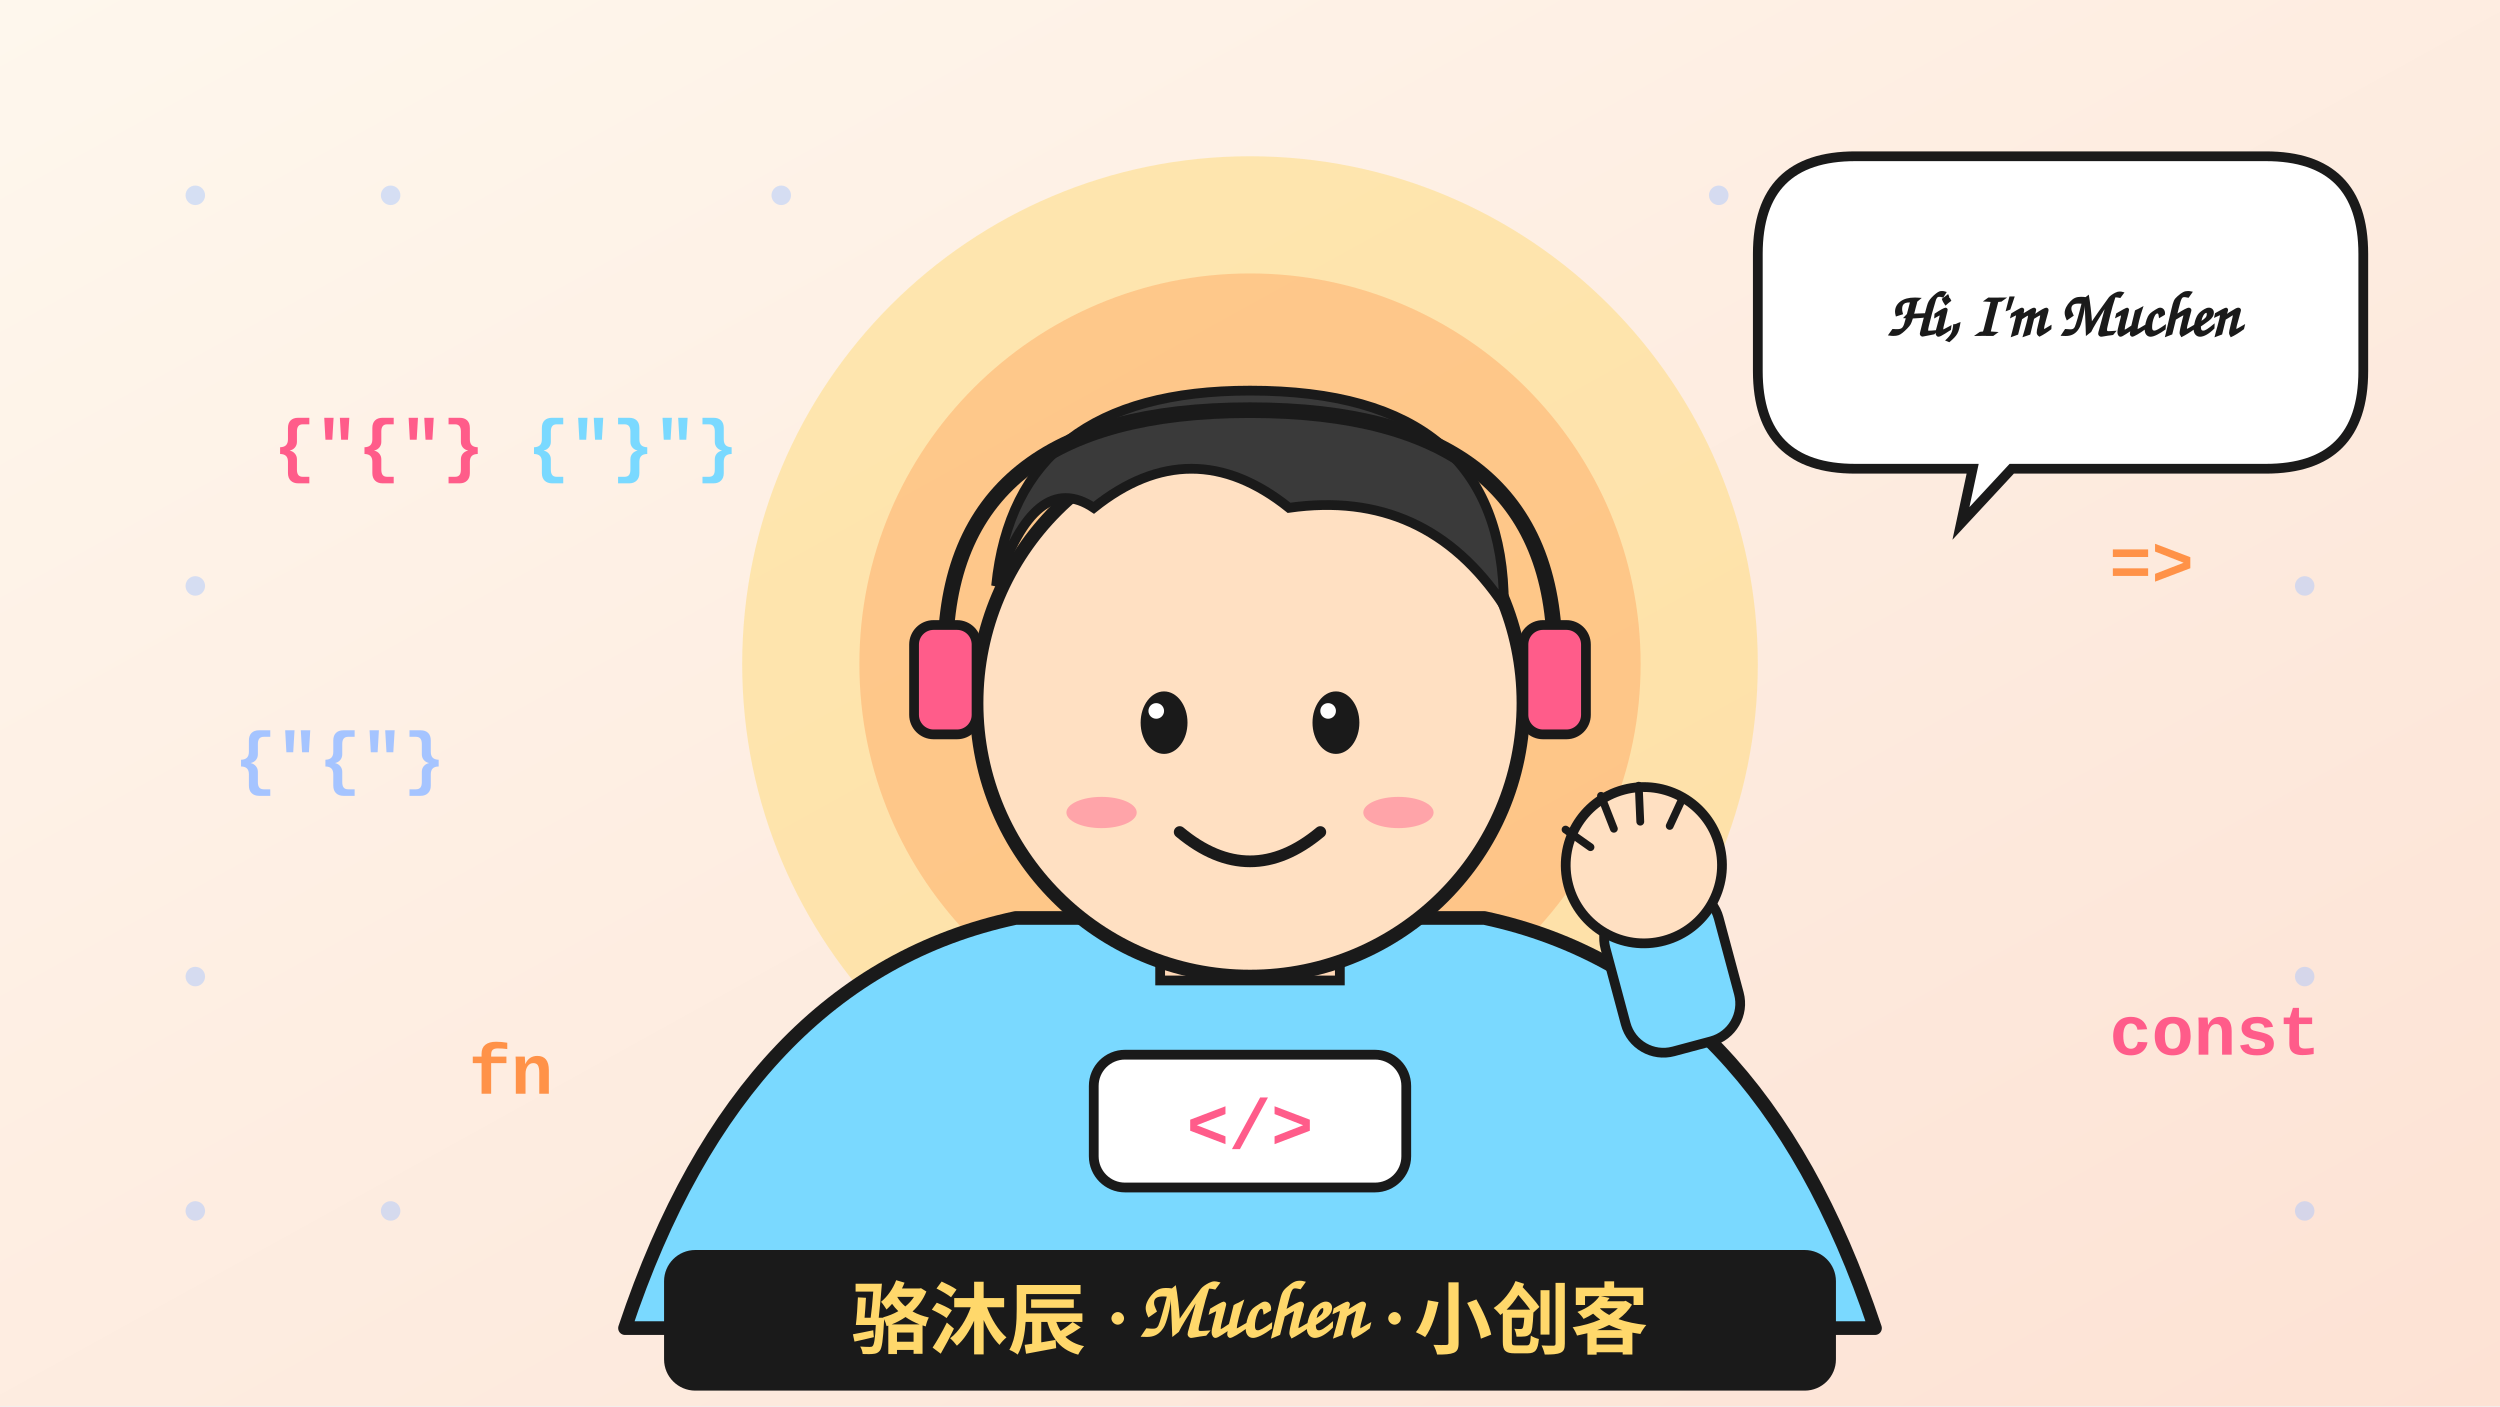
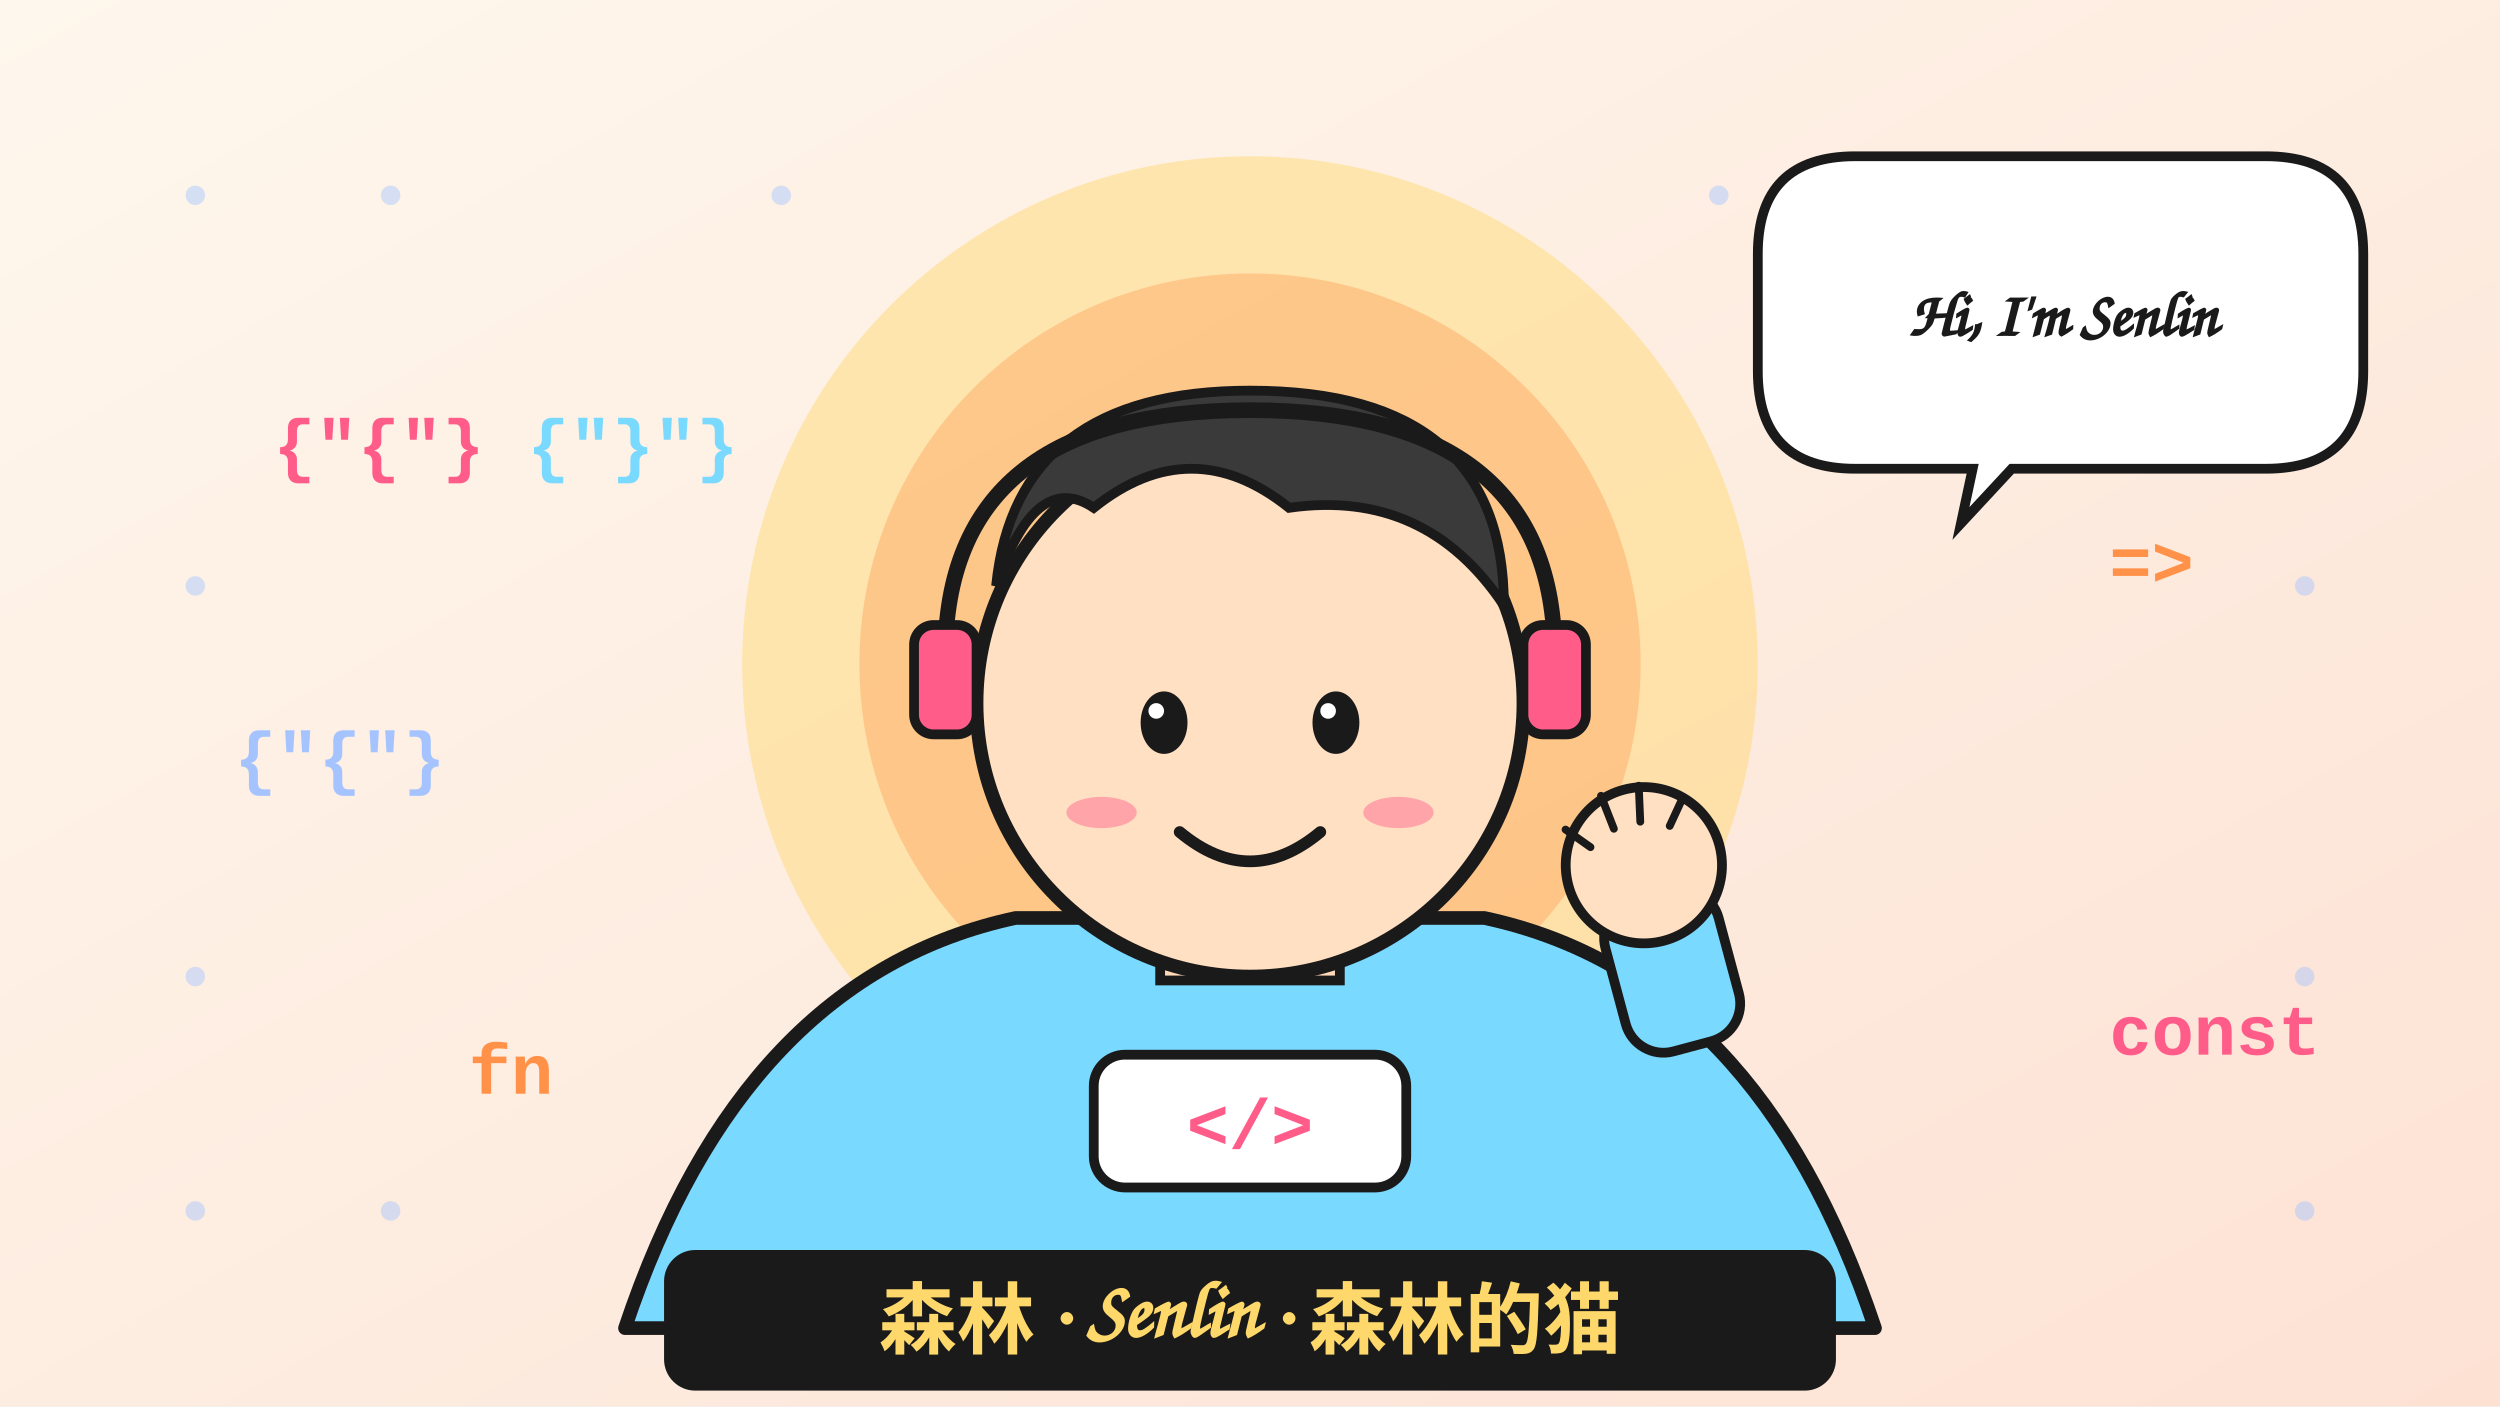
<svg xmlns="http://www.w3.org/2000/svg" viewBox="0 0 640 360">
  <defs>
    <linearGradient id="bg1" x1="0" y1="0" x2="1" y2="1">
      <stop offset="0" stop-color="#fef7ed" />
      <stop offset="1" stop-color="#fde2d4" />
    </linearGradient>
  </defs>
  <rect width="640" height="360" fill="url(#bg1)" />
  <g fill="#a5c4ff" opacity="0.45">
    <circle cx="50" cy="50" r="2.5" />
    <circle cx="100" cy="50" r="2.5" />
    <circle cx="590" cy="50" r="2.5" />
    <circle cx="50" cy="310" r="2.5" />
    <circle cx="100" cy="310" r="2.5" />
    <circle cx="590" cy="310" r="2.5" />
    <circle cx="50" cy="150" r="2.5" />
    <circle cx="50" cy="250" r="2.5" />
    <circle cx="590" cy="150" r="2.5" />
    <circle cx="590" cy="250" r="2.5" />
    <circle cx="200" cy="50" r="2.5" />
    <circle cx="440" cy="50" r="2.5" />
    <circle cx="200" cy="310" r="2.5" />
    <circle cx="440" cy="310" r="2.5" />
  </g>
  <circle cx="320" cy="170" r="130" fill="#ffd86b" opacity="0.45" />
  <circle cx="320" cy="170" r="100" fill="#ff9248" opacity="0.35" />
  <path d="M160 340 Q190 250 260 235 L380 235 Q450 250 480 340 Z" fill="#7ad9ff" stroke="#1a1a1a" stroke-width="3.5" stroke-linejoin="round" />
  <rect x="280" y="270" width="80" height="34" rx="8" fill="#fff" stroke="#1a1a1a" stroke-width="2.5" />
  <text x="320" y="294" text-anchor="middle" font-family="'Courier New', monospace" font-size="18" font-weight="700" fill="#ff5c8a">&lt;/&gt;</text>
  <rect x="297" y="225" width="46" height="26" fill="#ffd9b8" stroke="#1a1a1a" stroke-width="2.5" />
  <circle cx="320" cy="180" r="70" fill="#ffe0c2" stroke="#1a1a1a" stroke-width="3.5" />
  <path d="M255 150 Q260 100 320 100 Q385 100 385 155 Q365 125 330 130 Q305 110 280 130 Q265 120 255 150 Z" fill="#3a3a3a" stroke="#1a1a1a" stroke-width="2.5" />
  <path d="M242 168 Q242 105 320 105 Q398 105 398 168" fill="none" stroke="#1a1a1a" stroke-width="4" />
  <rect x="234" y="160" width="16" height="28" rx="5" fill="#ff5c8a" stroke="#1a1a1a" stroke-width="2.5" />
  <rect x="390" y="160" width="16" height="28" rx="5" fill="#ff5c8a" stroke="#1a1a1a" stroke-width="2.5" />
  <ellipse cx="298" cy="185" rx="6" ry="8" fill="#1a1a1a" />
  <ellipse cx="342" cy="185" rx="6" ry="8" fill="#1a1a1a" />
  <circle cx="296" cy="182" r="2" fill="#fff" />
  <circle cx="340" cy="182" r="2" fill="#fff" />
  <ellipse cx="282" cy="208" rx="9" ry="4" fill="#ff5c8a" opacity="0.45" />
  <ellipse cx="358" cy="208" rx="9" ry="4" fill="#ff5c8a" opacity="0.45" />
  <path d="M302 213 Q320 228 338 213" fill="none" stroke="#1a1a1a" stroke-width="3" stroke-linecap="round" />
  <g transform="translate(420 230) rotate(-15)">
    <rect x="-12" y="0" width="30" height="40" rx="10" fill="#7ad9ff" stroke="#1a1a1a" stroke-width="2.5" />
    <circle cx="3" cy="-8" r="20" fill="#ffe0c2" stroke="#1a1a1a" stroke-width="2.5" />
    <path d="M-9 -16 L-14 -22 M-2 -19 L-3 -28 M5 -19 L7 -28 M12 -16 L17 -22" stroke="#1a1a1a" stroke-width="2" stroke-linecap="round" fill="none" />
  </g>
  <g font-family="'Courier New', monospace" font-size="18" font-weight="700">
    <text x="70" y="120" fill="#ff5c8a">{"{"}</text>
    <text x="135" y="120" fill="#7ad9ff">{"}"}</text>
    <text x="60" y="200" fill="#a5c4ff">{"{"}</text>
    <text x="540" y="150" fill="#ff9248">=&gt;</text>
    <text x="540" y="270" fill="#ff5c8a">const</text>
    <text x="120" y="280" fill="#ff9248">fn</text>
  </g>
  <g>
    <path d="M450 65 Q450 40 475 40 L580 40 Q605 40 605 65 L605 95 Q605 120 580 120 L515 120 L502 134 L505 120 L475 120 Q450 120 450 95 Z" fill="#fff" stroke="#1a1a1a" stroke-width="2.5" />
-     <text x="528" y="86" text-anchor="middle" font-family="'Comic Sans MS', cursive" font-size="16" font-weight="700" fill="#1a1a1a">Hi, I'm Muchen</text>
+     <text x="528" y="86" text-anchor="middle" font-family="'Comic Sans MS', cursive" font-size="16" font-weight="700" fill="#1a1a1a">Hi, I'm Senlin</text>
  </g>
  <rect x="170" y="320" width="300" height="36" rx="8" fill="#1a1a1a" />
-   <text x="320" y="345" text-anchor="middle" font-family="'Comic Sans MS', cursive" font-size="20" font-weight="700" fill="#ffd86b">骆沐辰 · Muchen · 小创客</text>
+   <text x="320" y="345" text-anchor="middle" font-family="'Comic Sans MS', cursive" font-size="20" font-weight="700" fill="#ffd86b">森林 · Senlin · 森林的猫</text>
</svg>
